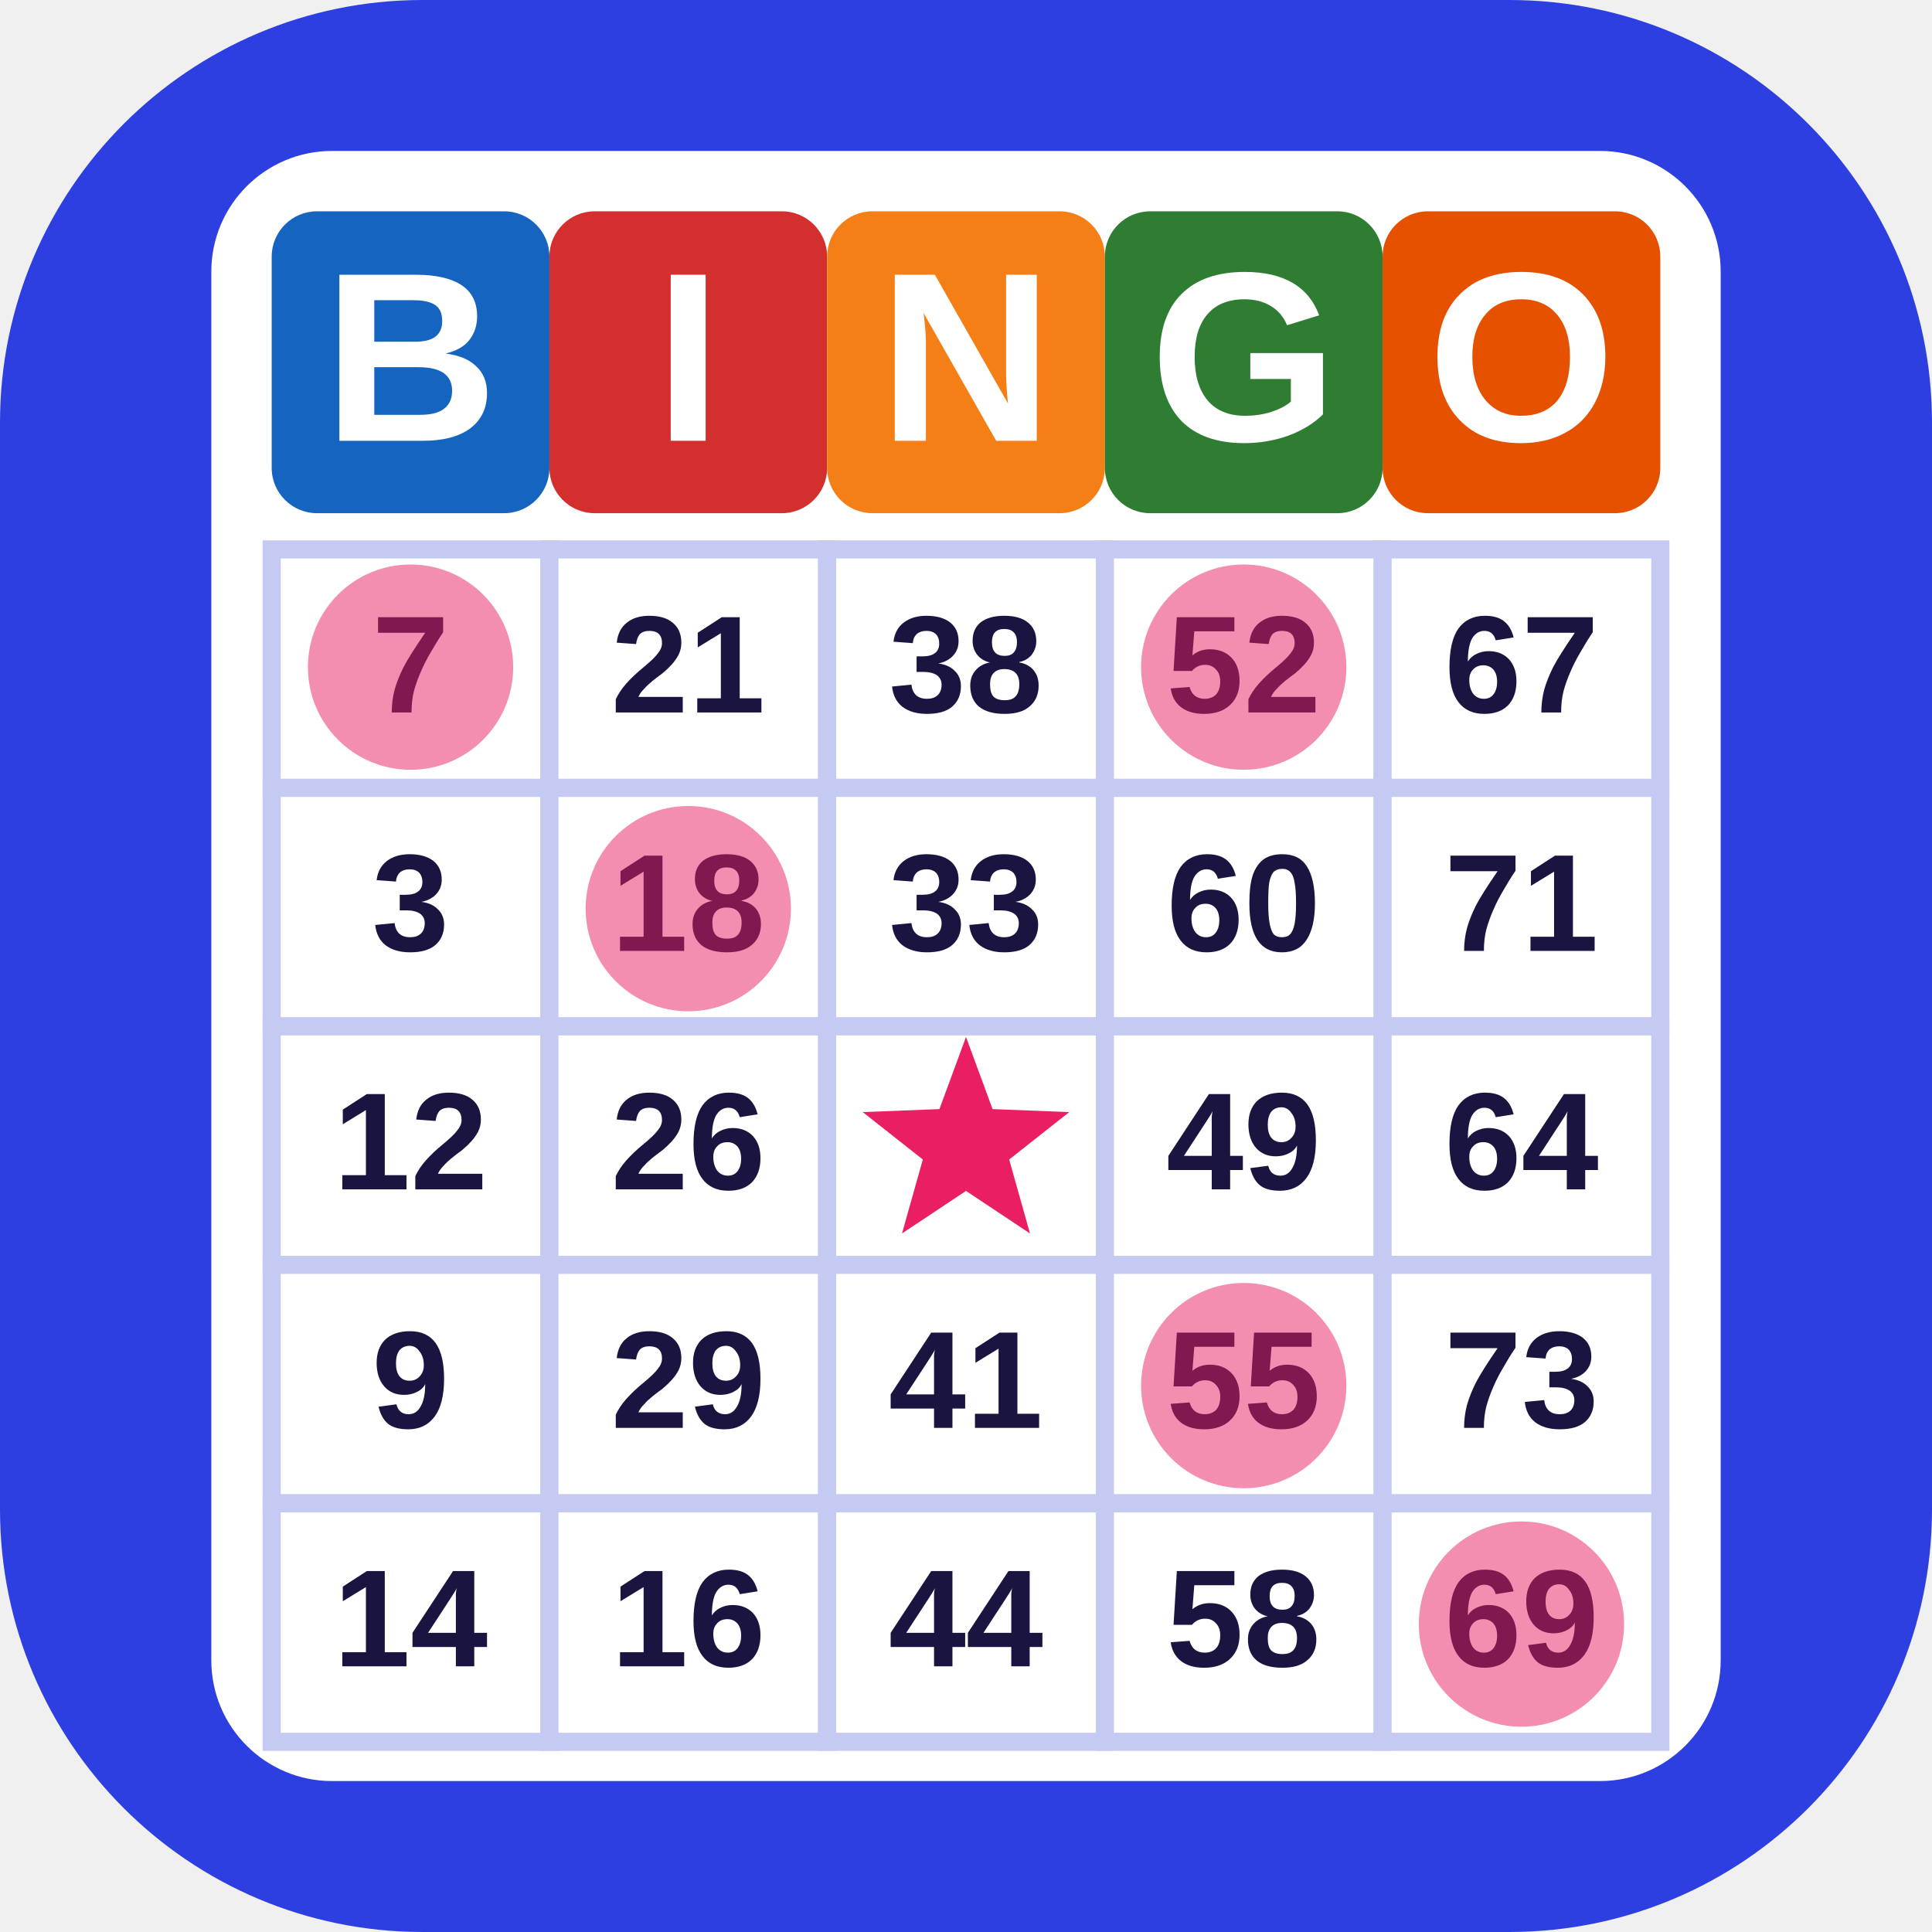
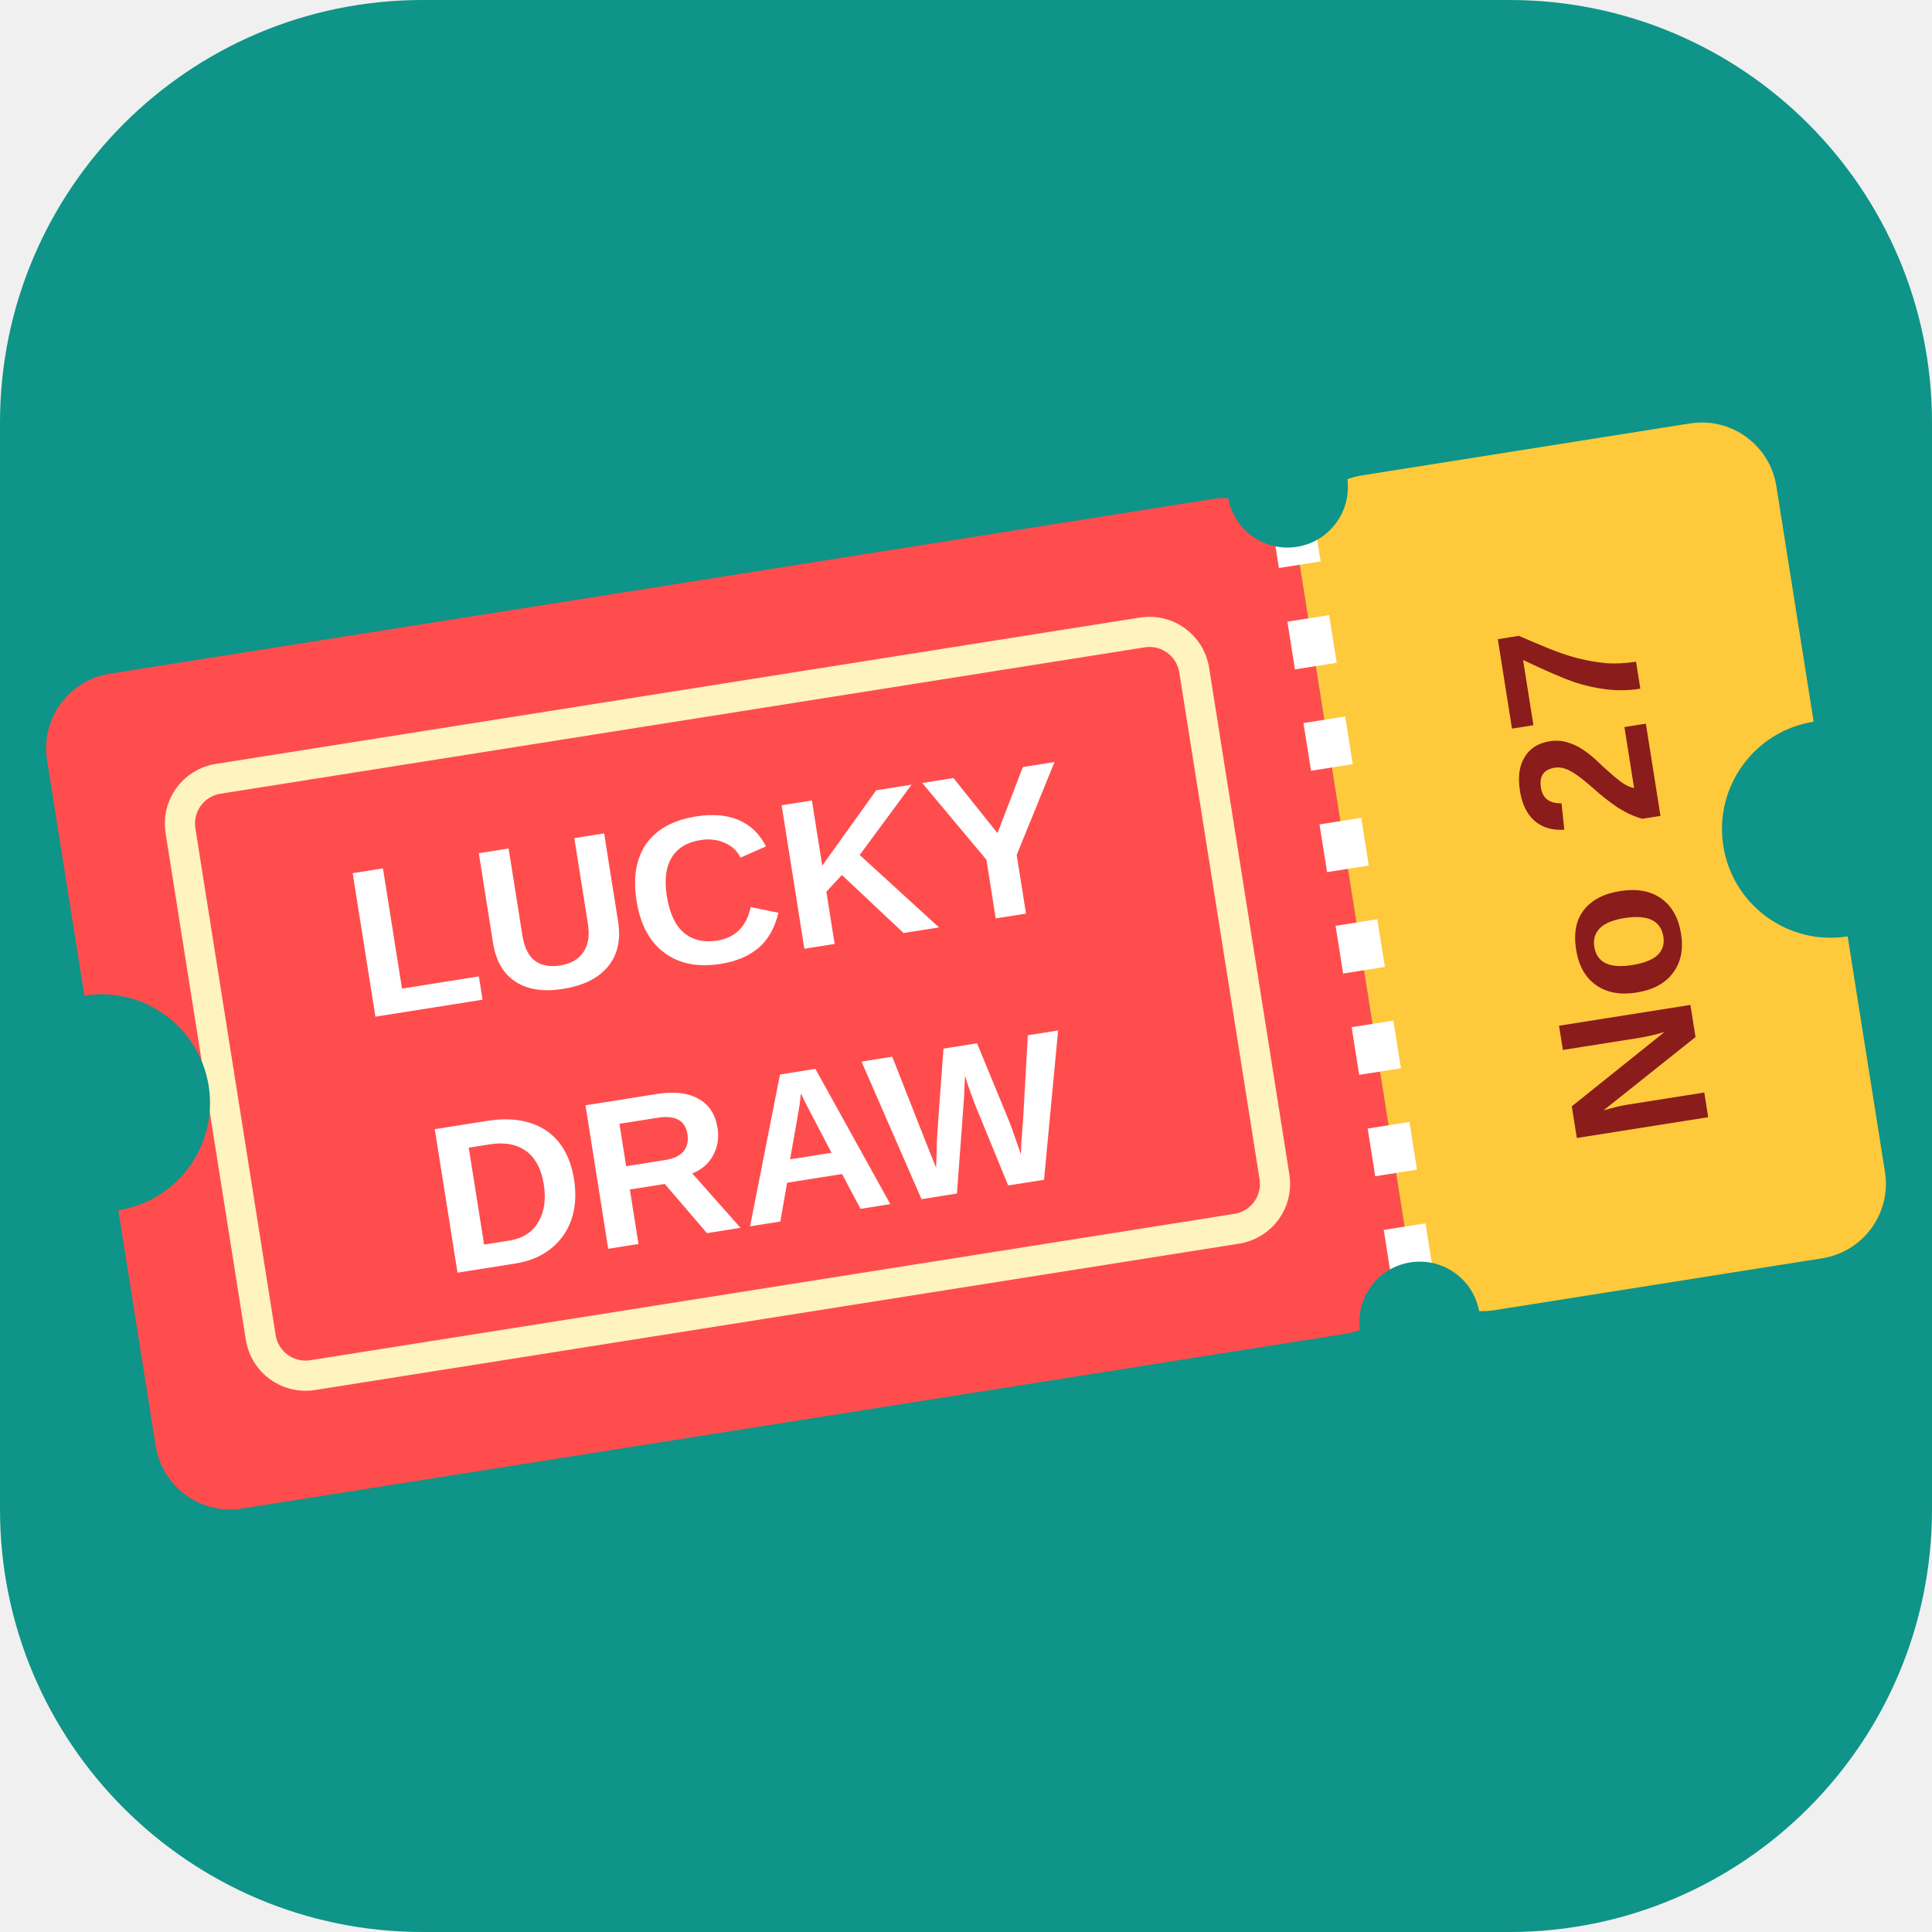
<svg xmlns="http://www.w3.org/2000/svg" viewBox="0 0 64 64" width="512" height="512" role="img" aria-label="Corporate Lucky Draw">
-   <rect width="64" height="64" rx="14" fill="#2D3FE0" />
-   <rect x="7" y="5" width="50" height="54" rx="4" fill="#FFFFFF" />
-   <rect x="9.0" y="7" width="9.2" height="10" rx="1.5" fill="#1565C0" />
-   <text x="13.6" y="14.6" font-size="8" font-family="Arial,Helvetica,sans-serif" font-weight="700" fill="#FFFFFF" text-anchor="middle">B</text>
-   <rect x="18.2" y="7" width="9.2" height="10" rx="1.5" fill="#D32F2F" />
-   <text x="22.8" y="14.6" font-size="8" font-family="Arial,Helvetica,sans-serif" font-weight="700" fill="#FFFFFF" text-anchor="middle">I</text>
-   <rect x="27.4" y="7" width="9.2" height="10" rx="1.5" fill="#F57F17" />
-   <text x="32.0" y="14.6" font-size="8" font-family="Arial,Helvetica,sans-serif" font-weight="700" fill="#FFFFFF" text-anchor="middle">N</text>
-   <rect x="36.6" y="7" width="9.2" height="10" rx="1.5" fill="#2E7D32" />
-   <text x="41.2" y="14.6" font-size="8" font-family="Arial,Helvetica,sans-serif" font-weight="700" fill="#FFFFFF" text-anchor="middle">G</text>
-   <rect x="45.8" y="7" width="9.2" height="10" rx="1.5" fill="#E65100" />
-   <text x="50.4" y="14.6" font-size="8" font-family="Arial,Helvetica,sans-serif" font-weight="700" fill="#FFFFFF" text-anchor="middle">O</text>
-   <rect x="9.0" y="18.2" width="9.2" height="7.9" fill="#FFFFFF" stroke="#C5CAF2" stroke-width=".6" />
-   <text x="13.6" y="23.6" font-size="4.6" font-family="Arial,Helvetica,sans-serif" font-weight="700" fill="#1A1440" text-anchor="middle">7</text>
-   <circle cx="13.6" cy="22.1" r="3.4" fill="#E91E63" fill-opacity=".5" />
-   <rect x="18.2" y="18.2" width="9.2" height="7.9" fill="#FFFFFF" stroke="#C5CAF2" stroke-width=".6" />
-   <text x="22.8" y="23.6" font-size="4.6" font-family="Arial,Helvetica,sans-serif" font-weight="700" fill="#1A1440" text-anchor="middle">21</text>
-   <rect x="27.4" y="18.2" width="9.2" height="7.9" fill="#FFFFFF" stroke="#C5CAF2" stroke-width=".6" />
-   <text x="32.0" y="23.6" font-size="4.6" font-family="Arial,Helvetica,sans-serif" font-weight="700" fill="#1A1440" text-anchor="middle">38</text>
-   <rect x="36.6" y="18.2" width="9.2" height="7.9" fill="#FFFFFF" stroke="#C5CAF2" stroke-width=".6" />
-   <text x="41.2" y="23.6" font-size="4.6" font-family="Arial,Helvetica,sans-serif" font-weight="700" fill="#1A1440" text-anchor="middle">52</text>
-   <circle cx="41.2" cy="22.1" r="3.4" fill="#E91E63" fill-opacity=".5" />
-   <rect x="45.8" y="18.2" width="9.2" height="7.9" fill="#FFFFFF" stroke="#C5CAF2" stroke-width=".6" />
-   <text x="50.4" y="23.6" font-size="4.6" font-family="Arial,Helvetica,sans-serif" font-weight="700" fill="#1A1440" text-anchor="middle">67</text>
-   <rect x="9.0" y="26.1" width="9.2" height="7.9" fill="#FFFFFF" stroke="#C5CAF2" stroke-width=".6" />
-   <text x="13.6" y="31.5" font-size="4.6" font-family="Arial,Helvetica,sans-serif" font-weight="700" fill="#1A1440" text-anchor="middle">3</text>
-   <rect x="18.2" y="26.1" width="9.2" height="7.9" fill="#FFFFFF" stroke="#C5CAF2" stroke-width=".6" />
-   <text x="22.8" y="31.5" font-size="4.6" font-family="Arial,Helvetica,sans-serif" font-weight="700" fill="#1A1440" text-anchor="middle">18</text>
-   <circle cx="22.8" cy="30.1" r="3.4" fill="#E91E63" fill-opacity=".5" />
-   <rect x="27.4" y="26.1" width="9.2" height="7.9" fill="#FFFFFF" stroke="#C5CAF2" stroke-width=".6" />
-   <text x="32.0" y="31.5" font-size="4.6" font-family="Arial,Helvetica,sans-serif" font-weight="700" fill="#1A1440" text-anchor="middle">33</text>
-   <rect x="36.6" y="26.1" width="9.2" height="7.9" fill="#FFFFFF" stroke="#C5CAF2" stroke-width=".6" />
-   <text x="41.2" y="31.5" font-size="4.6" font-family="Arial,Helvetica,sans-serif" font-weight="700" fill="#1A1440" text-anchor="middle">60</text>
-   <rect x="45.8" y="26.1" width="9.2" height="7.9" fill="#FFFFFF" stroke="#C5CAF2" stroke-width=".6" />
-   <text x="50.4" y="31.5" font-size="4.6" font-family="Arial,Helvetica,sans-serif" font-weight="700" fill="#1A1440" text-anchor="middle">71</text>
-   <rect x="9.0" y="34.0" width="9.2" height="7.9" fill="#FFFFFF" stroke="#C5CAF2" stroke-width=".6" />
-   <text x="13.6" y="39.4" font-size="4.6" font-family="Arial,Helvetica,sans-serif" font-weight="700" fill="#1A1440" text-anchor="middle">12</text>
-   <rect x="18.2" y="34.0" width="9.2" height="7.9" fill="#FFFFFF" stroke="#C5CAF2" stroke-width=".6" />
-   <text x="22.8" y="39.4" font-size="4.6" font-family="Arial,Helvetica,sans-serif" font-weight="700" fill="#1A1440" text-anchor="middle">26</text>
-   <rect x="27.4" y="34.0" width="9.2" height="7.9" fill="#FFFFFF" stroke="#C5CAF2" stroke-width=".6" />
-   <path d="M32.00 34.35L32.88 36.74L35.42 36.84L33.43 38.41L34.12 40.86L32.00 39.45L29.88 40.86L30.57 38.41L28.58 36.84L31.12 36.74Z" fill="#E91E63" />
-   <rect x="36.6" y="34.0" width="9.2" height="7.9" fill="#FFFFFF" stroke="#C5CAF2" stroke-width=".6" />
-   <text x="41.2" y="39.4" font-size="4.6" font-family="Arial,Helvetica,sans-serif" font-weight="700" fill="#1A1440" text-anchor="middle">49</text>
-   <rect x="45.8" y="34.0" width="9.2" height="7.9" fill="#FFFFFF" stroke="#C5CAF2" stroke-width=".6" />
-   <text x="50.4" y="39.4" font-size="4.6" font-family="Arial,Helvetica,sans-serif" font-weight="700" fill="#1A1440" text-anchor="middle">64</text>
-   <rect x="9.0" y="41.9" width="9.2" height="7.9" fill="#FFFFFF" stroke="#C5CAF2" stroke-width=".6" />
-   <text x="13.6" y="47.3" font-size="4.6" font-family="Arial,Helvetica,sans-serif" font-weight="700" fill="#1A1440" text-anchor="middle">9</text>
-   <rect x="18.2" y="41.9" width="9.2" height="7.9" fill="#FFFFFF" stroke="#C5CAF2" stroke-width=".6" />
-   <text x="22.8" y="47.3" font-size="4.6" font-family="Arial,Helvetica,sans-serif" font-weight="700" fill="#1A1440" text-anchor="middle">29</text>
-   <rect x="27.4" y="41.9" width="9.2" height="7.9" fill="#FFFFFF" stroke="#C5CAF2" stroke-width=".6" />
-   <text x="32.0" y="47.3" font-size="4.6" font-family="Arial,Helvetica,sans-serif" font-weight="700" fill="#1A1440" text-anchor="middle">41</text>
-   <rect x="36.6" y="41.9" width="9.2" height="7.9" fill="#FFFFFF" stroke="#C5CAF2" stroke-width=".6" />
-   <text x="41.2" y="47.3" font-size="4.6" font-family="Arial,Helvetica,sans-serif" font-weight="700" fill="#1A1440" text-anchor="middle">55</text>
-   <circle cx="41.2" cy="45.9" r="3.4" fill="#E91E63" fill-opacity=".5" />
-   <rect x="45.8" y="41.9" width="9.2" height="7.9" fill="#FFFFFF" stroke="#C5CAF2" stroke-width=".6" />
-   <text x="50.4" y="47.3" font-size="4.6" font-family="Arial,Helvetica,sans-serif" font-weight="700" fill="#1A1440" text-anchor="middle">73</text>
-   <rect x="9.0" y="49.8" width="9.2" height="7.9" fill="#FFFFFF" stroke="#C5CAF2" stroke-width=".6" />
-   <text x="13.6" y="55.2" font-size="4.6" font-family="Arial,Helvetica,sans-serif" font-weight="700" fill="#1A1440" text-anchor="middle">14</text>
-   <rect x="18.2" y="49.8" width="9.2" height="7.9" fill="#FFFFFF" stroke="#C5CAF2" stroke-width=".6" />
-   <text x="22.8" y="55.2" font-size="4.6" font-family="Arial,Helvetica,sans-serif" font-weight="700" fill="#1A1440" text-anchor="middle">16</text>
-   <rect x="27.4" y="49.8" width="9.2" height="7.9" fill="#FFFFFF" stroke="#C5CAF2" stroke-width=".6" />
-   <text x="32.0" y="55.2" font-size="4.6" font-family="Arial,Helvetica,sans-serif" font-weight="700" fill="#1A1440" text-anchor="middle">44</text>
-   <rect x="36.6" y="49.8" width="9.2" height="7.9" fill="#FFFFFF" stroke="#C5CAF2" stroke-width=".6" />
-   <text x="41.2" y="55.2" font-size="4.6" font-family="Arial,Helvetica,sans-serif" font-weight="700" fill="#1A1440" text-anchor="middle">58</text>
-   <rect x="45.8" y="49.8" width="9.2" height="7.9" fill="#FFFFFF" stroke="#C5CAF2" stroke-width=".6" />
-   <text x="50.4" y="55.2" font-size="4.6" font-family="Arial,Helvetica,sans-serif" font-weight="700" fill="#1A1440" text-anchor="middle">69</text>
-   <circle cx="50.4" cy="53.8" r="3.4" fill="#E91E63" fill-opacity=".5" />
+   <rect width="64" height="64" rx="14" fill="#0E9488" />
+   <g transform="rotate(-9 32 32)">
+     <rect x="3" y="18" width="42" height="28" rx="2.5" fill="#FF4D4D" />
+     <rect x="45" y="18" width="16" height="28" rx="2.5" fill="#FFC93C" />
+     <rect x="7" y="22" width="34" height="20" rx="1.5" fill="none" stroke="#FFF3BF" stroke-width="1" />
+     <text x="24" y="30.6" font-size="7" font-family="Arial,Helvetica,sans-serif" font-weight="700" fill="#FFFFFF" text-anchor="middle">LUCKY</text>
+     <text x="24" y="39.4" font-size="7" font-family="Arial,Helvetica,sans-serif" font-weight="700" fill="#FFFFFF" text-anchor="middle">DRAW</text>
+     <text x="53" y="35" font-size="6.4" font-family="Arial,Helvetica,sans-serif" font-weight="700" fill="#8A1C1C" text-anchor="middle" transform="rotate(-90 53 32.5)">No 27</text>
+     <path d="M45 19v26" stroke="#FFFFFF" stroke-width="1.4" stroke-dasharray="1.6 1.8" />
+     <circle cx="3" cy="32" r="3.6" fill="#0E9488" />
+     <circle cx="61" cy="32" r="3.6" fill="#0E9488" />
+     <circle cx="45" cy="18" r="2" fill="#0E9488" />
+     <circle cx="45" cy="46" r="2" fill="#0E9488" />
+   </g>
</svg>
